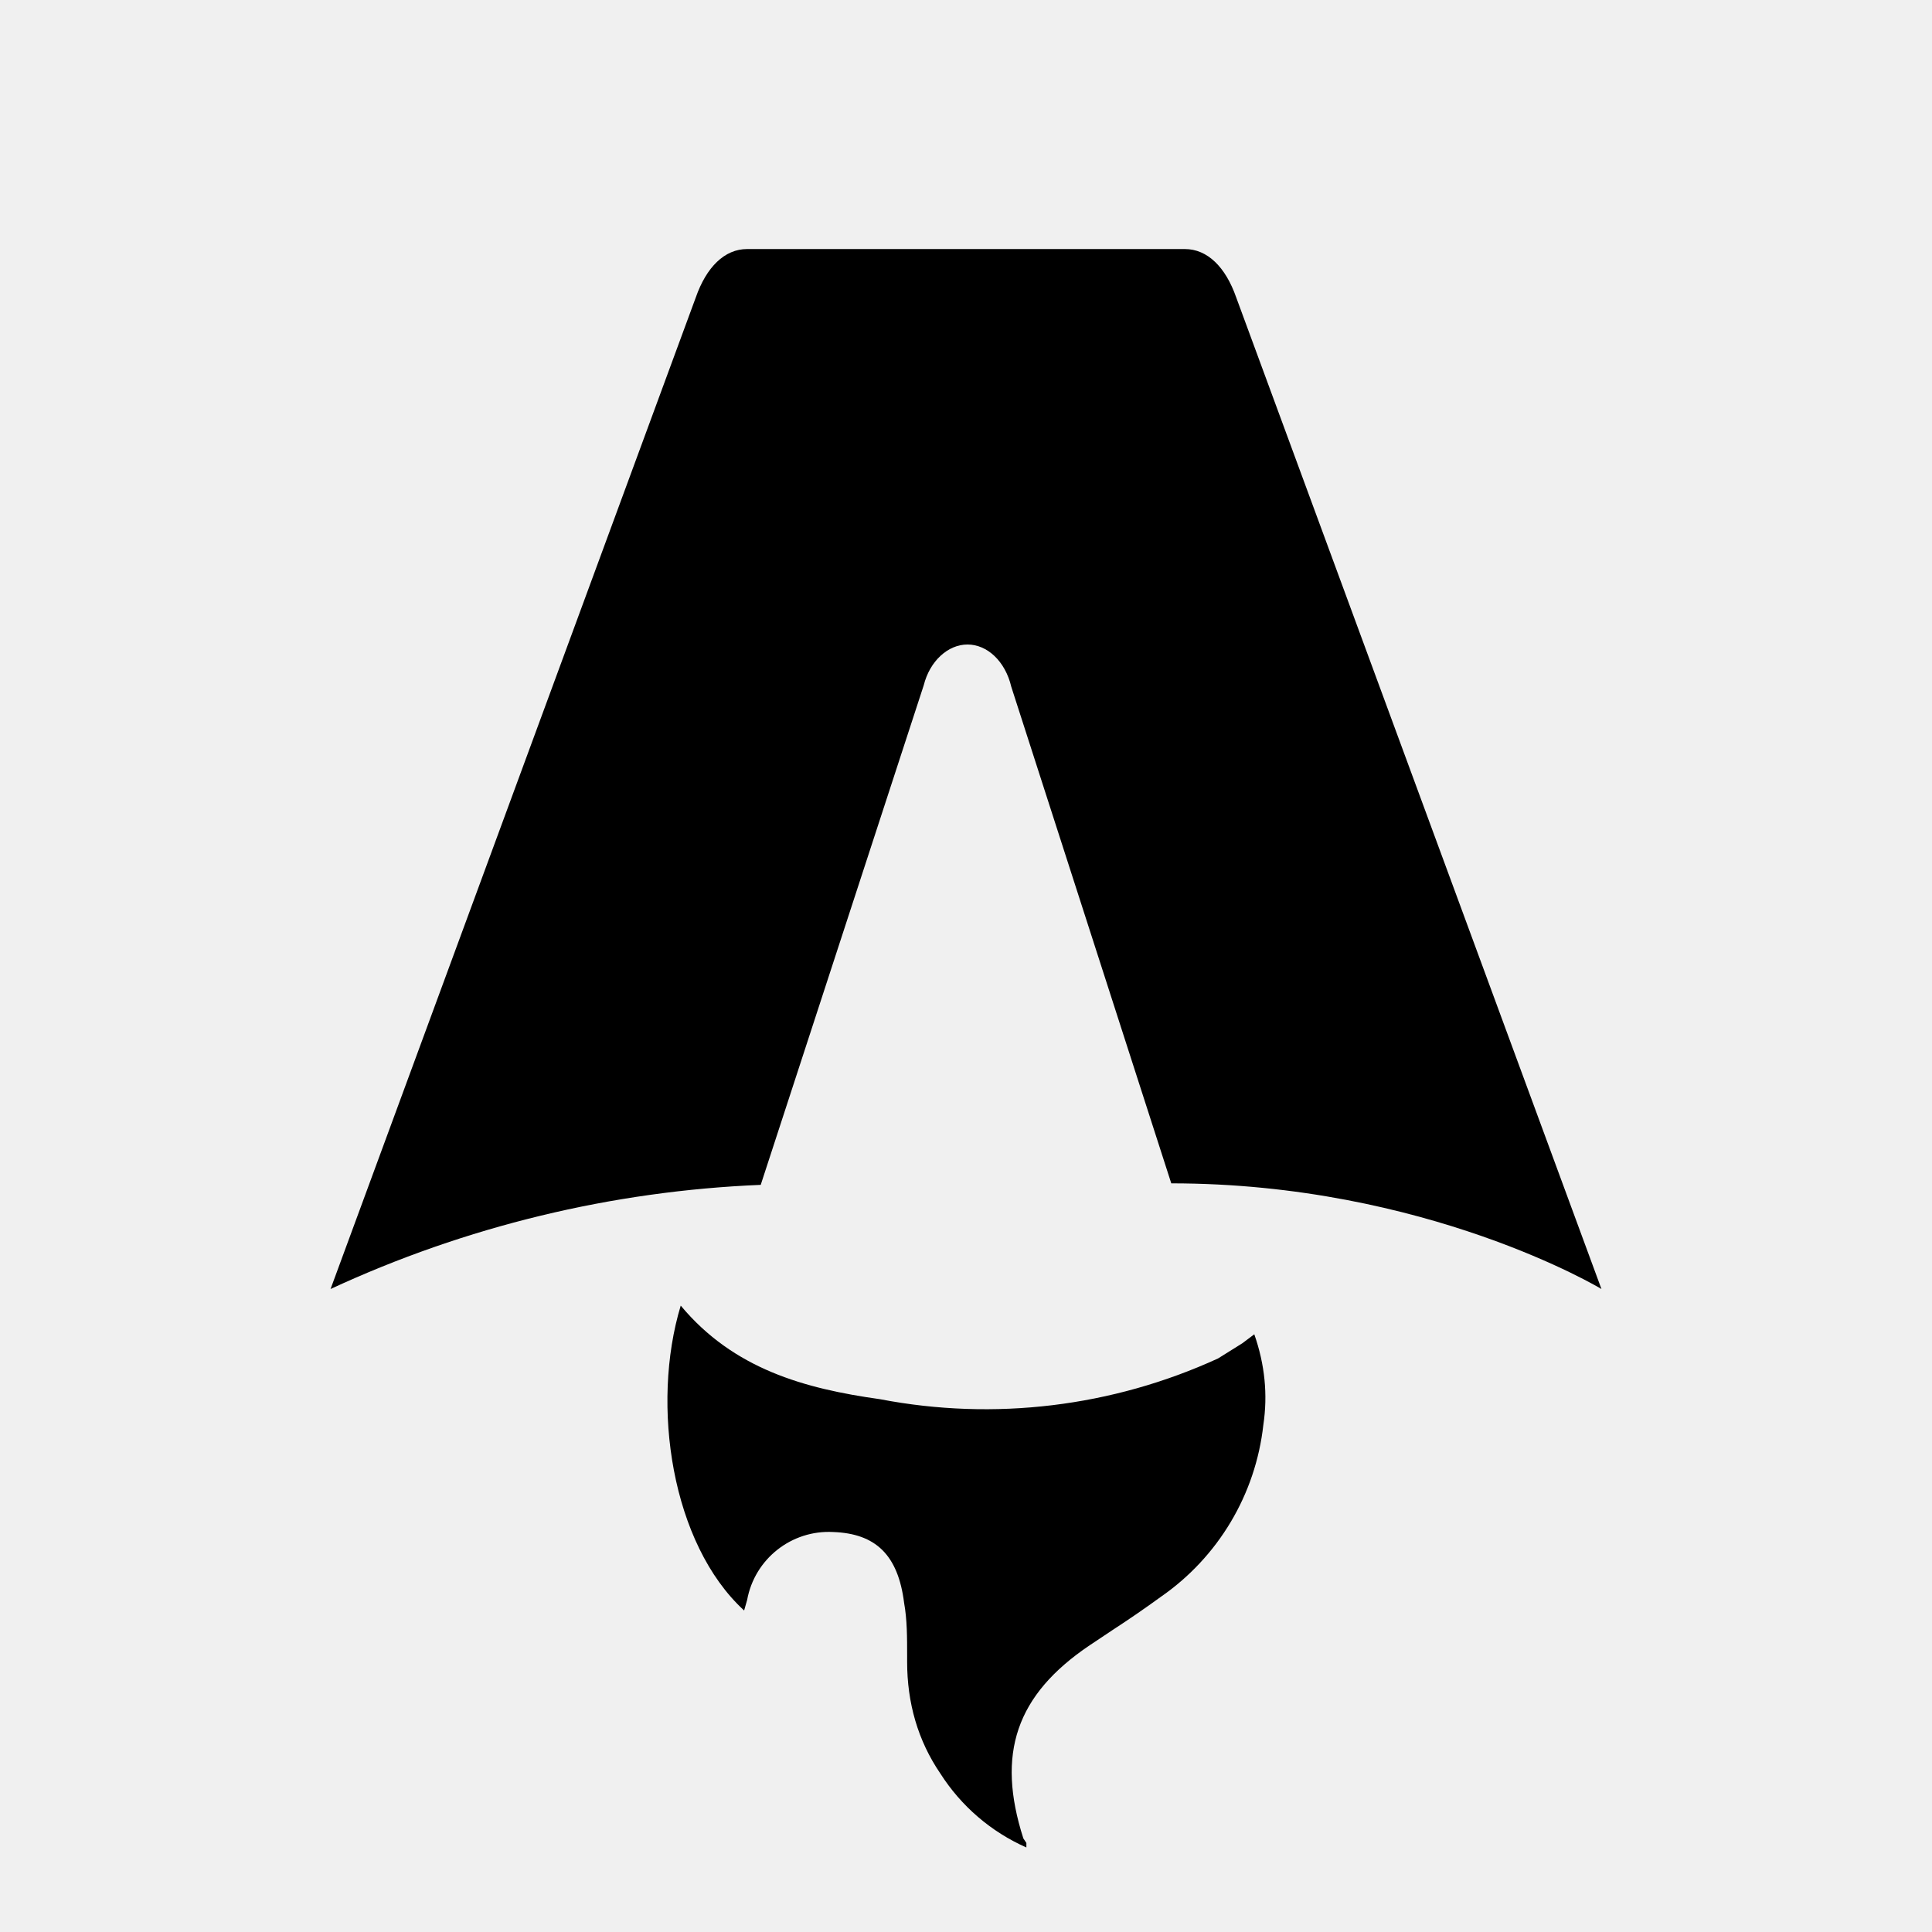
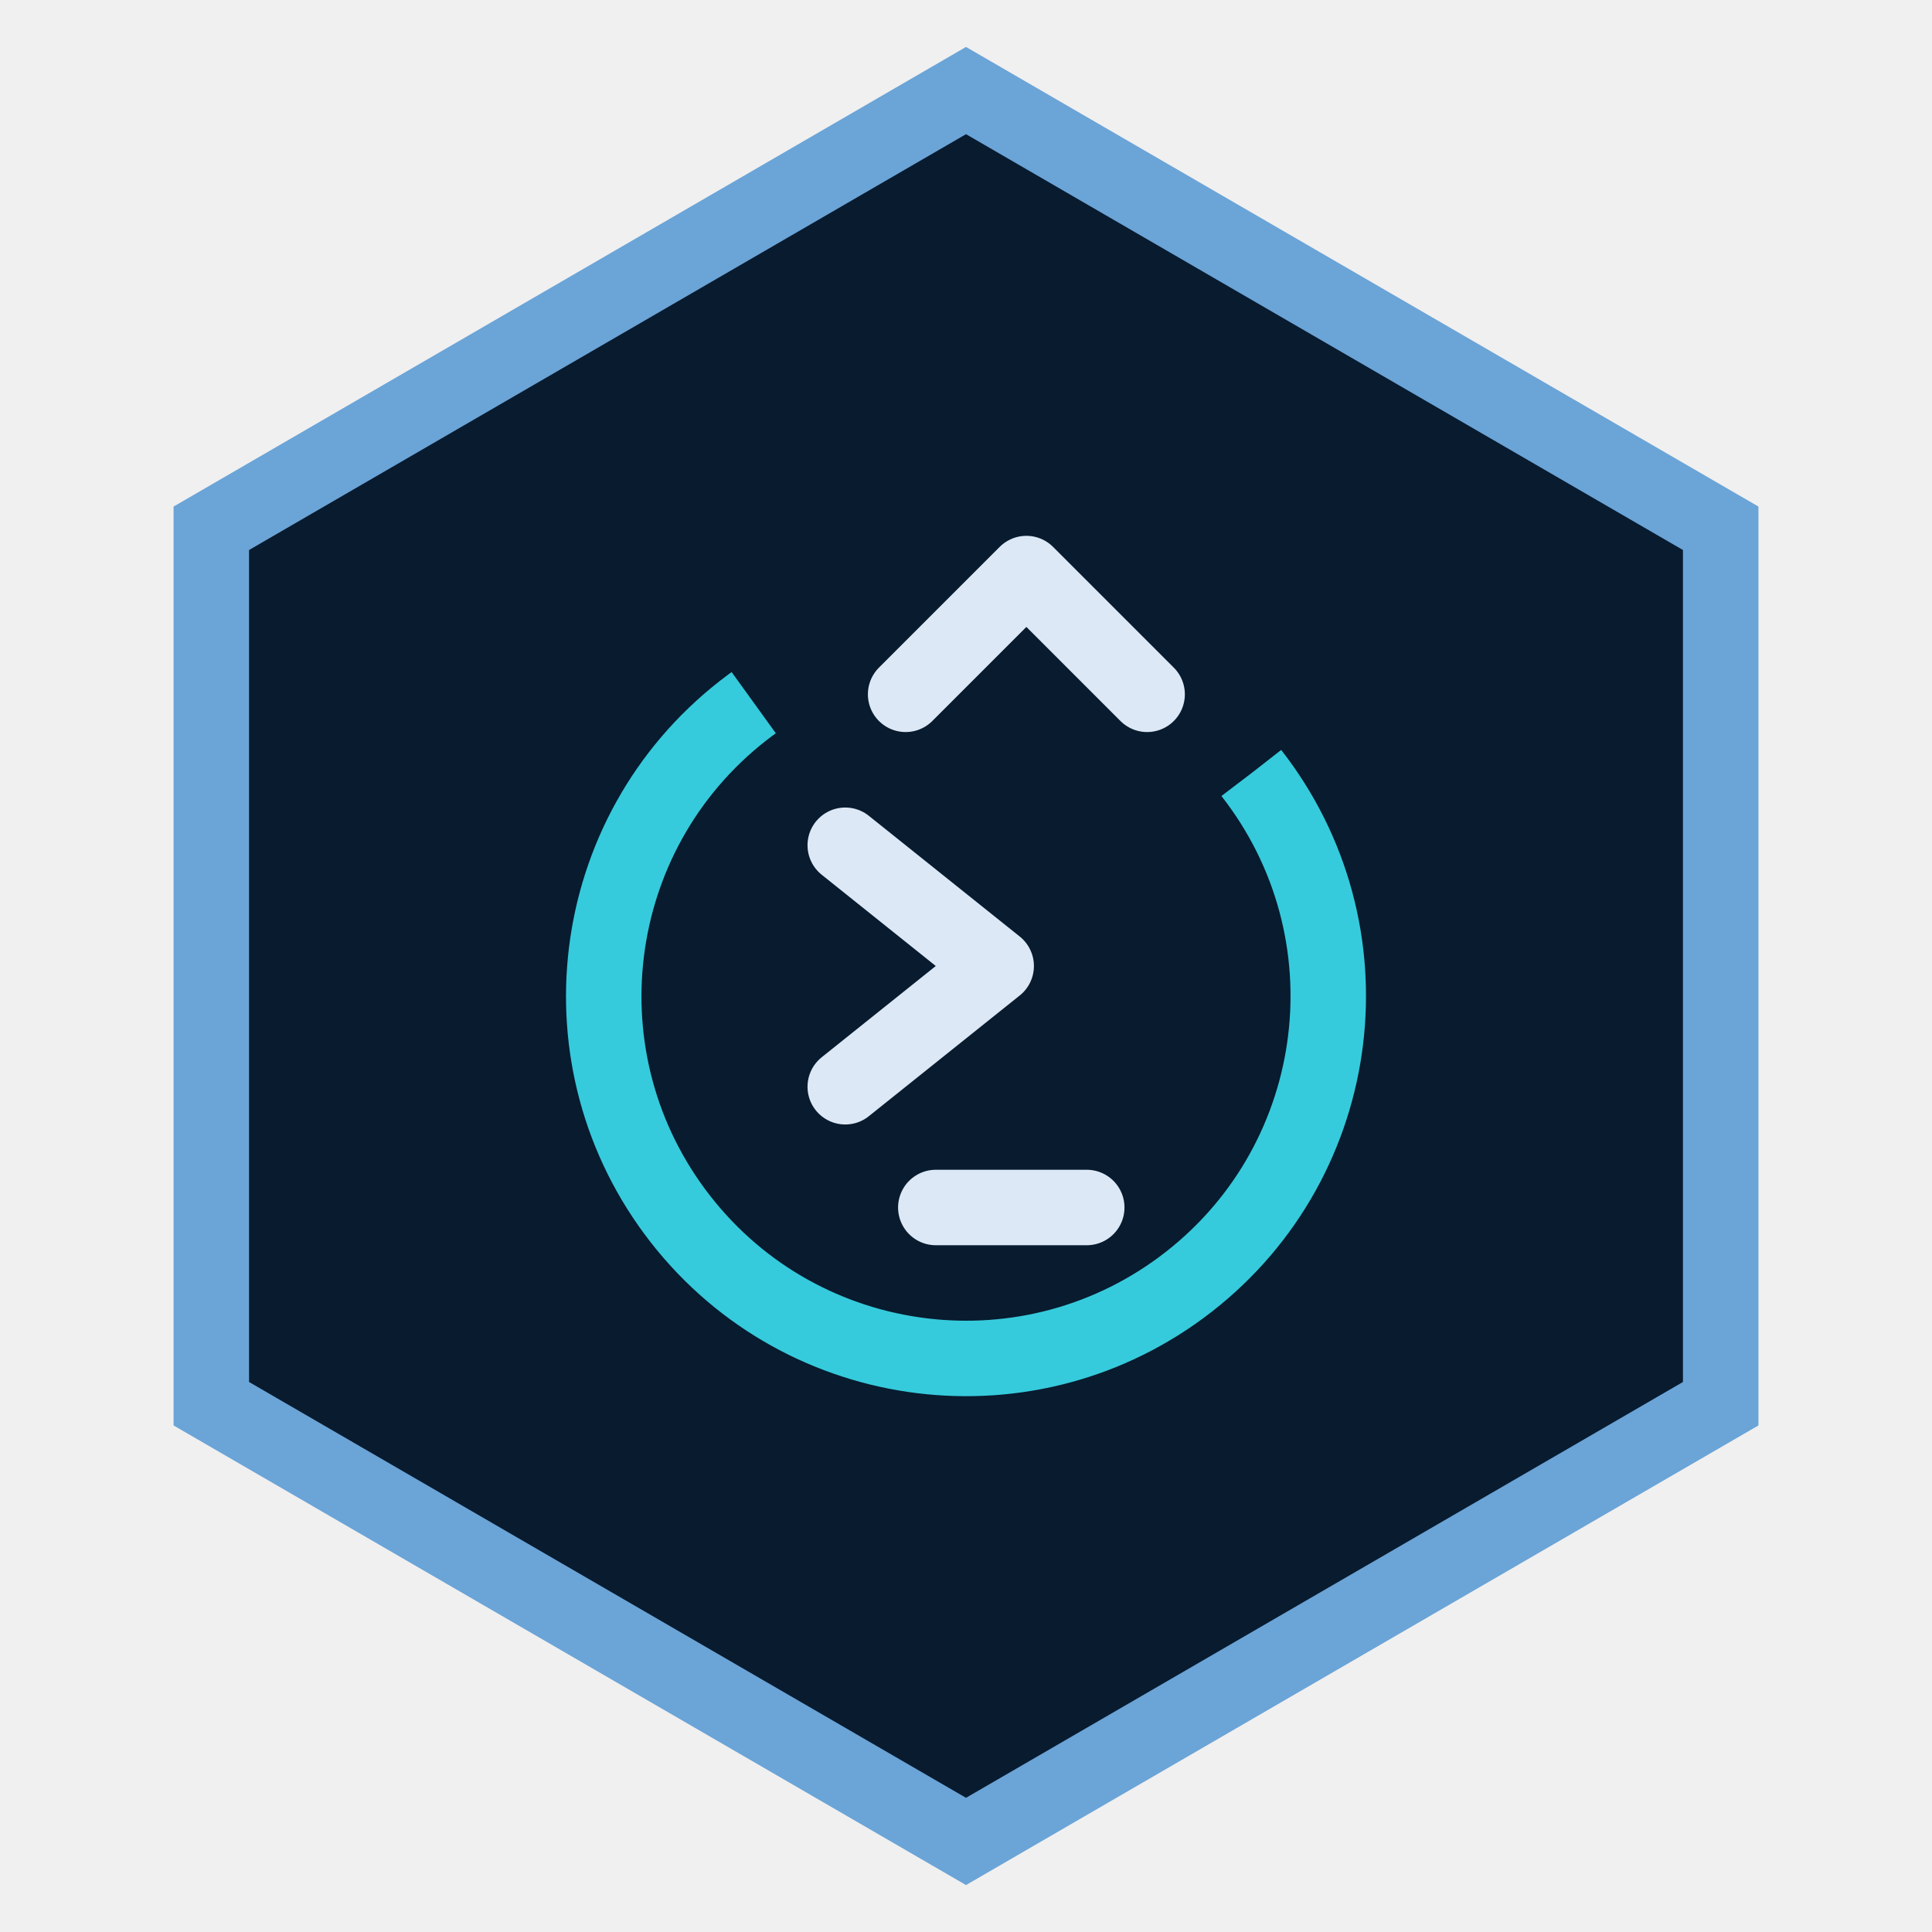
- <svg xmlns="http://www.w3.org/2000/svg" fill="none" viewBox="0 0 128 128">
-   <path d="M50.4 78.5a75.1 75.1 0 0 0-28.5 6.9l24.2-65.7c.7-2 1.9-3.2 3.4-3.2h29c1.5 0 2.7 1.2 3.4 3.2l24.2 65.7s-11.6-7-28.5-7L67 45.5c-.4-1.7-1.6-2.8-2.9-2.8-1.3 0-2.5 1.1-2.9 2.7L50.4 78.5Zm-1.1 28.2Zm-4.2-20.2c-2 6.6-.6 15.8 4.2 20.2a17.5 17.5 0 0 1 .2-.7 5.5 5.5 0 0 1 5.7-4.5c2.8.1 4.3 1.5 4.7 4.7.2 1.1.2 2.3.2 3.5v.4c0 2.7.7 5.2 2.2 7.4a13 13 0 0 0 5.7 4.9v-.3l-.2-.3c-1.8-5.6-.5-9.5 4.4-12.8l1.5-1a73 73 0 0 0 3.2-2.2 16 16 0 0 0 6.8-11.4c.3-2 .1-4-.6-6l-.8.6-1.6 1a37 37 0 0 1-22.4 2.7c-5-.7-9.7-2-13.2-6.2Z" />
-   <style>
-         path { fill: #000; }
-         @media (prefers-color-scheme: dark) {
-             path { fill: #FFF; }
-         }
-     </style>
+ <svg xmlns="http://www.w3.org/2000/svg" viewBox="0 0 64 64">
+   <path d="M32 3 57 17.5v29L32 61 7 46.5v-29L32 3Z" fill="#081b2f" stroke="#6ba4d7" stroke-width="2.5" />
+   <circle cx="32" cy="33" r="12" fill="none" stroke="#35cbdc" stroke-width="2.5" stroke-dasharray="57 19" transform="rotate(-38 32 33)" />
+   <path d="m28 28 5 4-5 4m8 4h-5m-1-17 4-4 4 4" fill="none" stroke="#dce8f5" stroke-linecap="round" stroke-linejoin="round" stroke-width="2.5" />
</svg>
